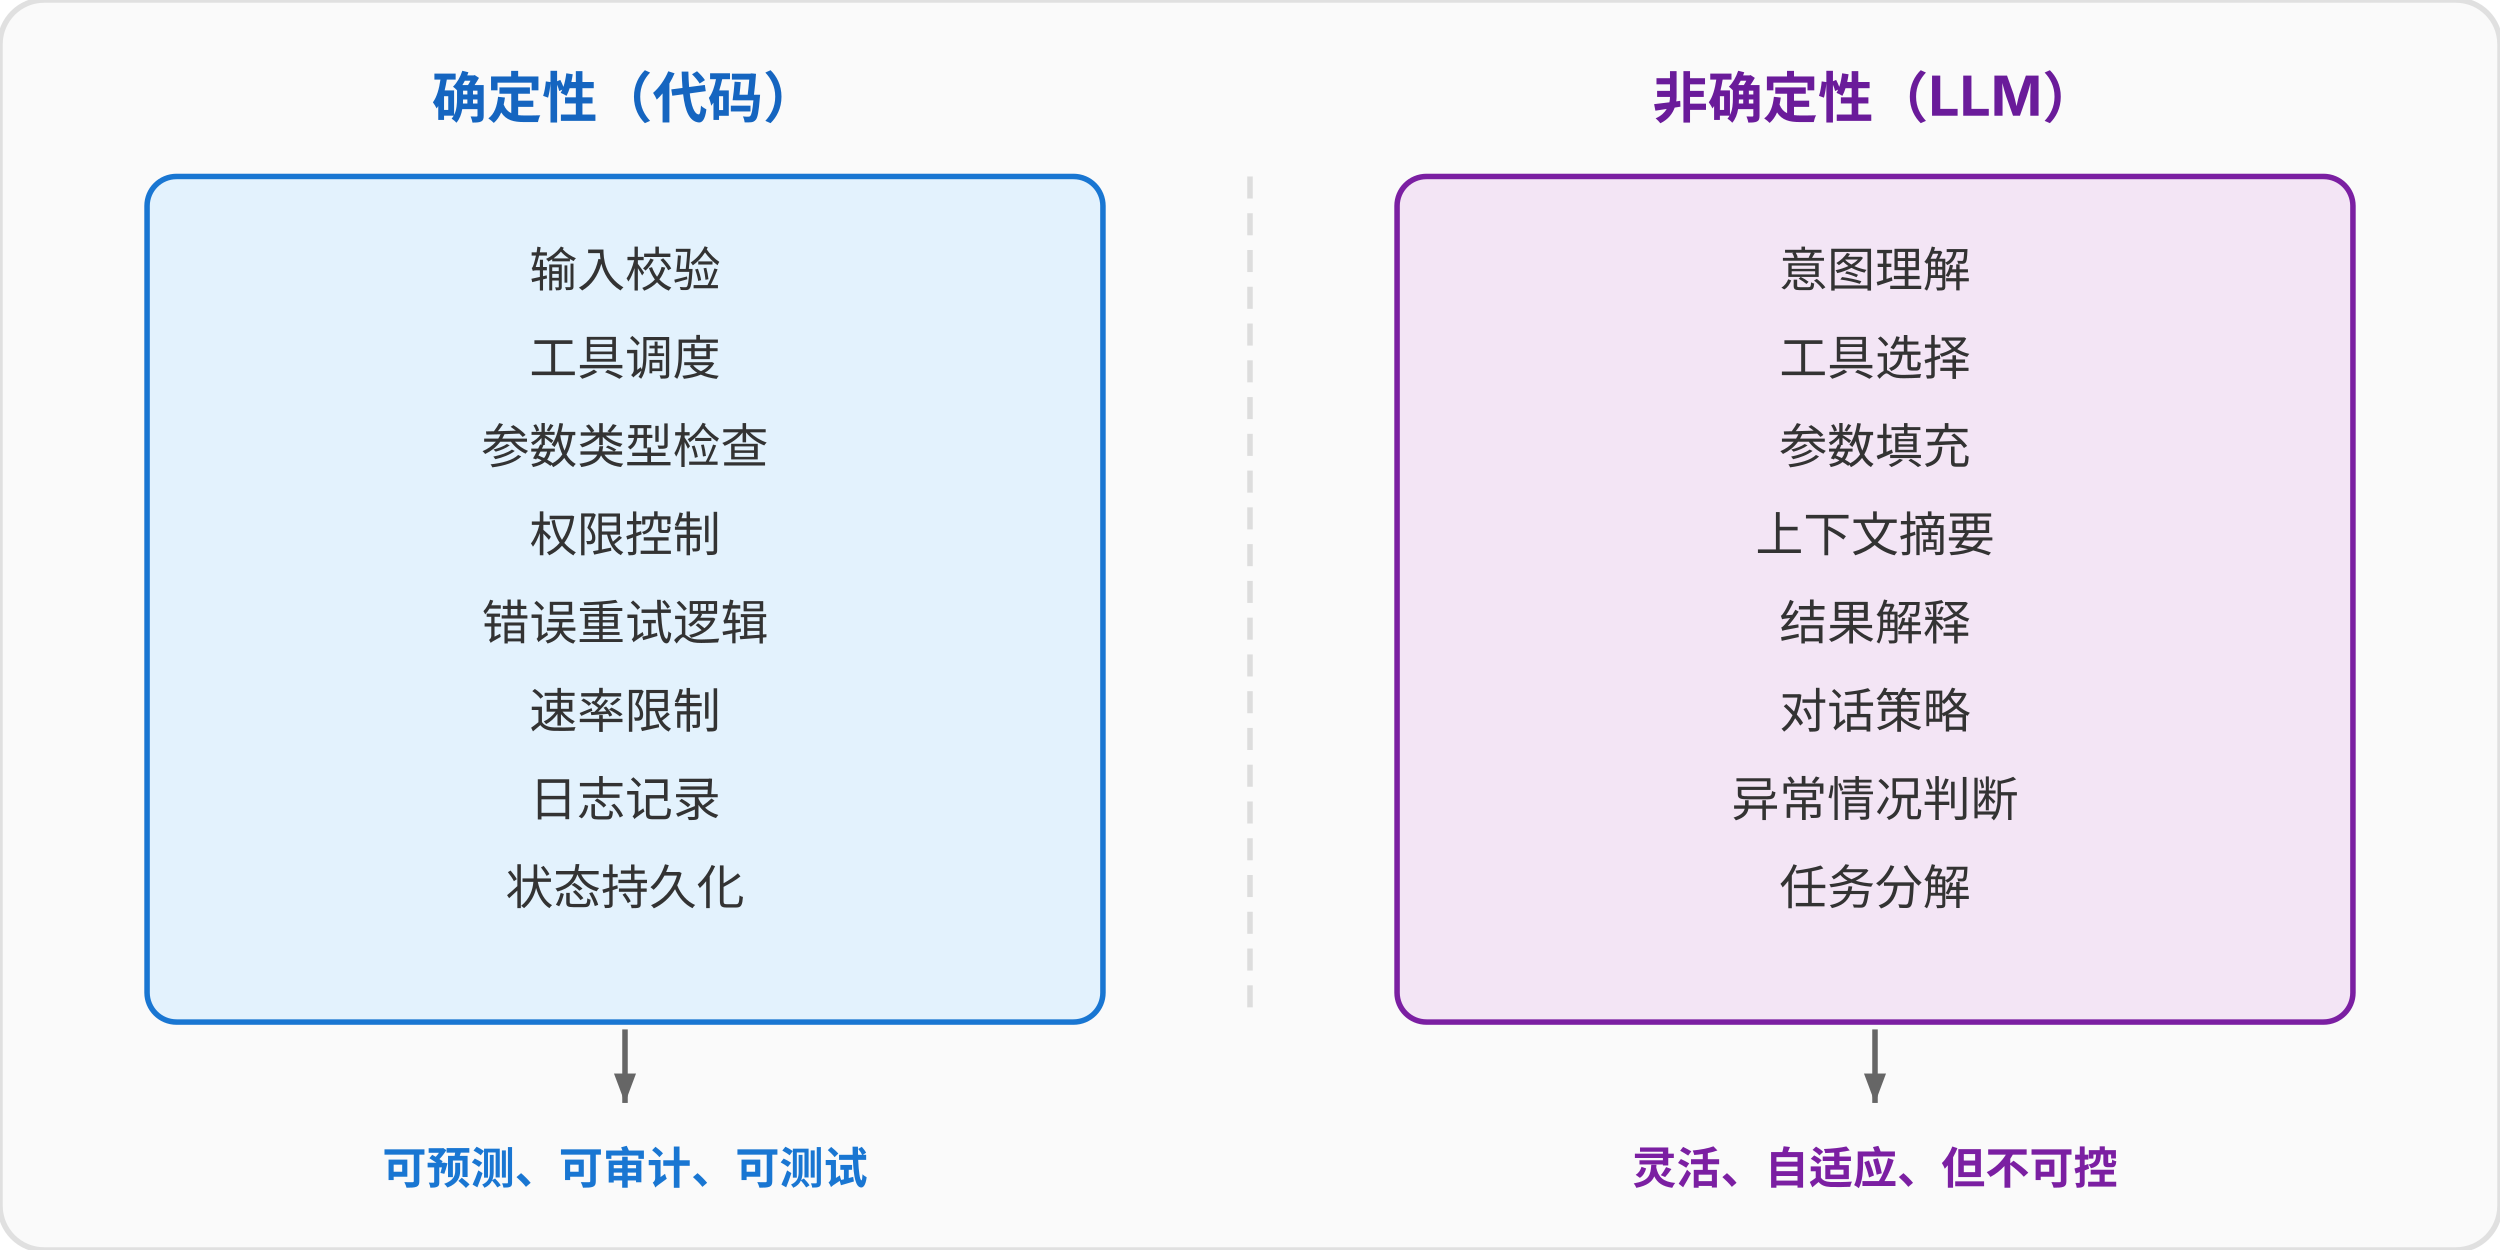
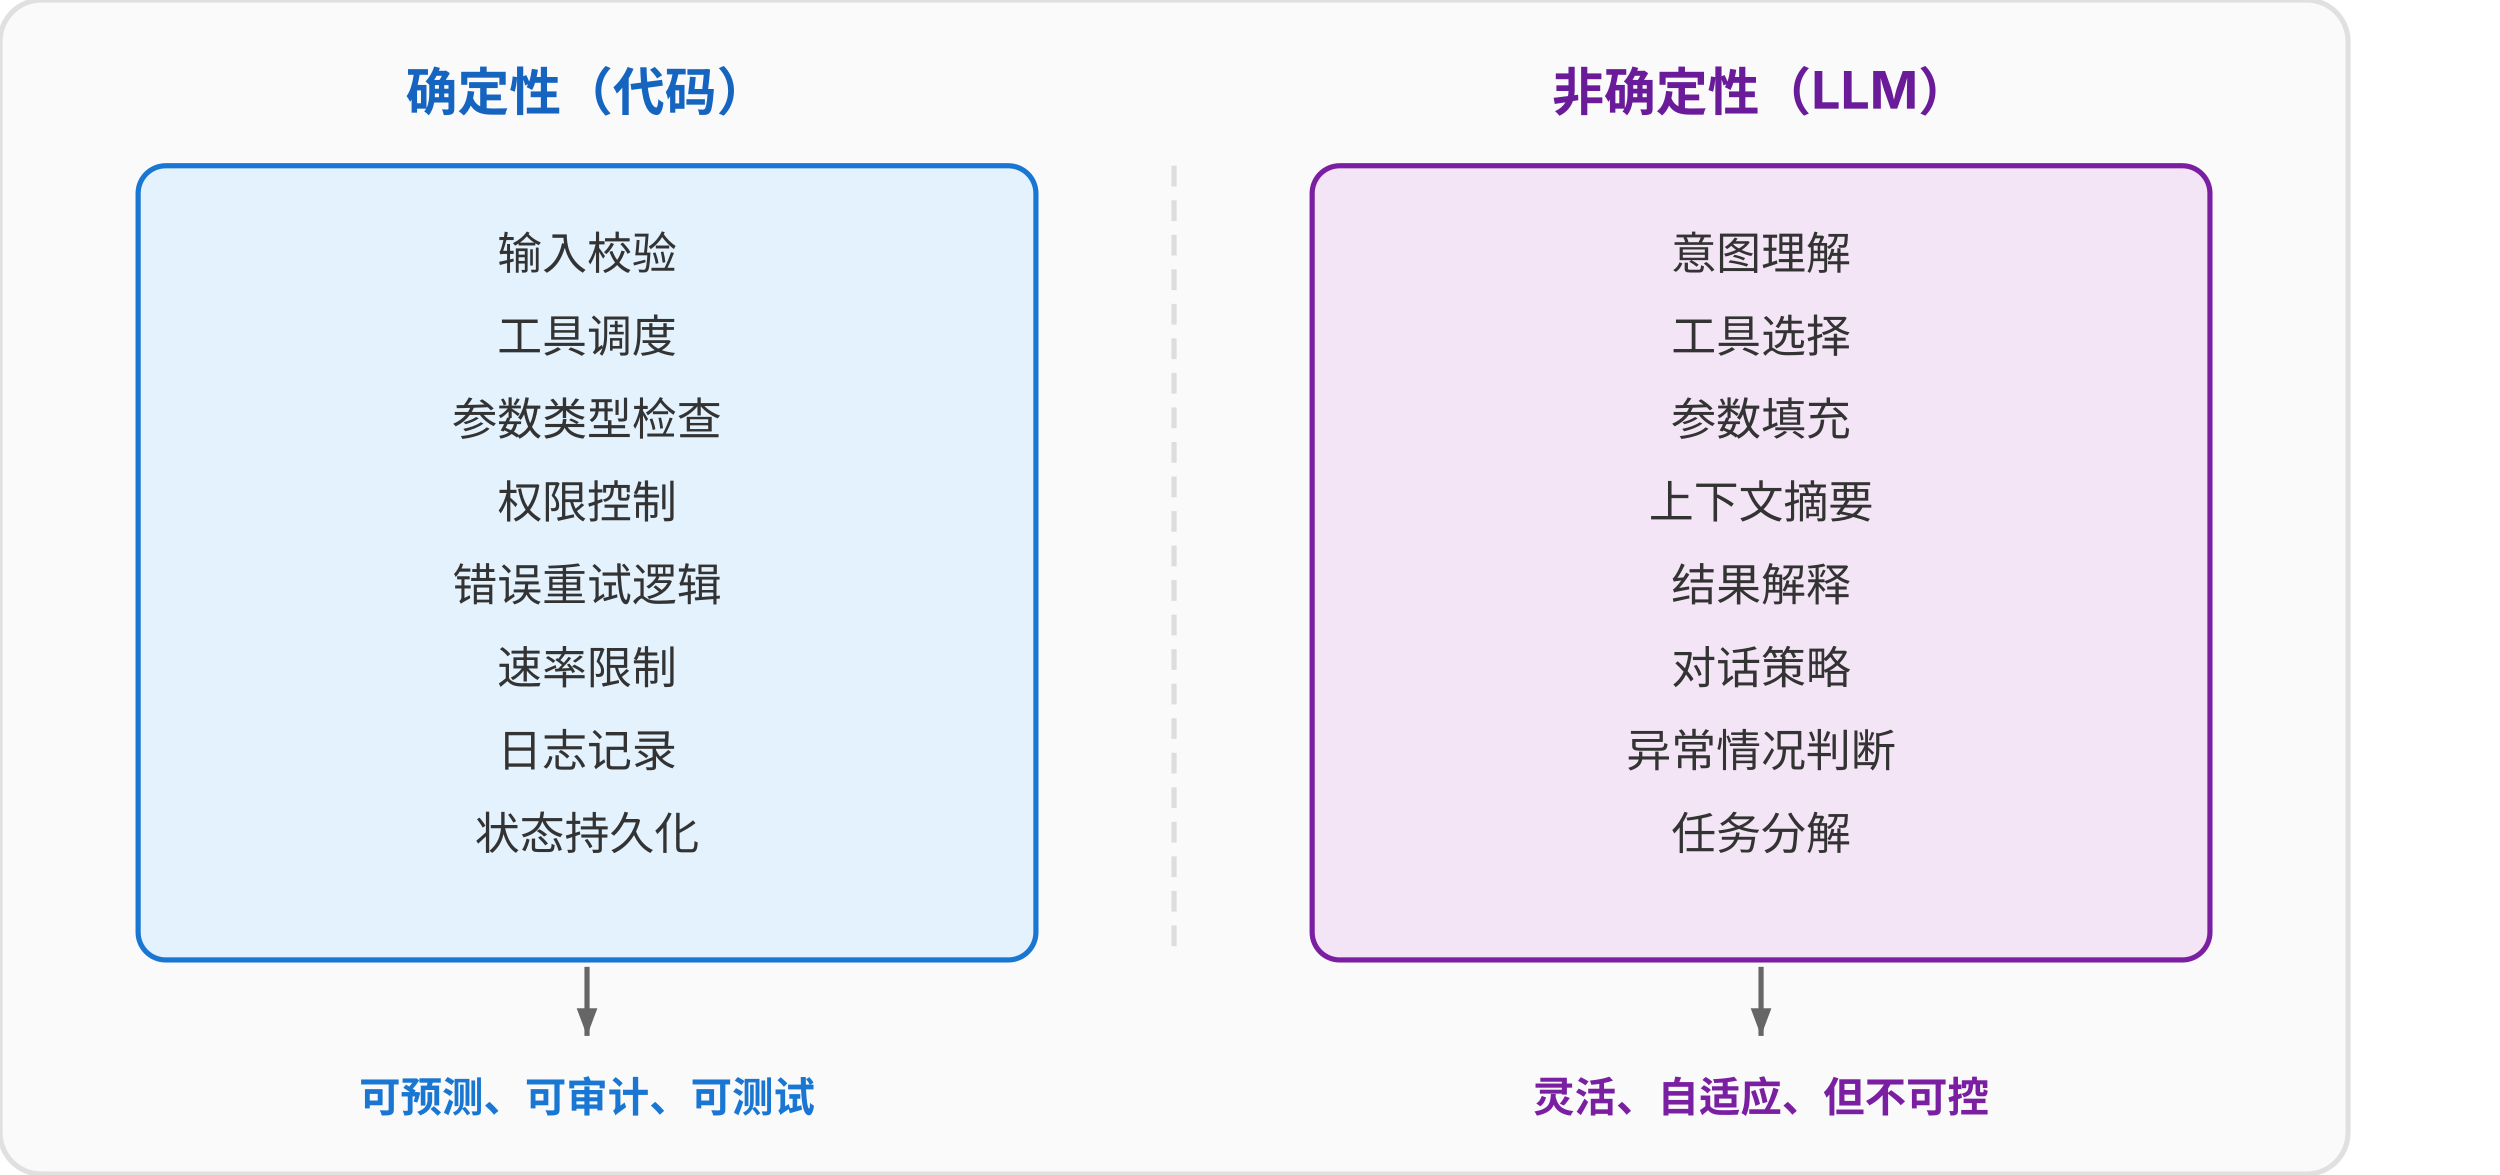
- <svg xmlns="http://www.w3.org/2000/svg" viewBox="0 0 680 340" font-family="-apple-system, 'Segoe UI', 'PingFang SC', 'Microsoft YaHei', sans-serif">
+ <svg xmlns="http://www.w3.org/2000/svg" viewBox="0 0 724 340" font-family="-apple-system, 'Segoe UI', 'PingFang SC', 'Microsoft YaHei', sans-serif">
  <rect width="680" height="340" rx="12" fill="#fafafa" stroke="#e0e0e0" stroke-width="1.5" />
  <text x="170" y="32" text-anchor="middle" font-size="15" font-weight="bold" fill="#1565C0">确定性（代码）</text>
  <rect x="40" y="48" width="260" height="230" rx="8" fill="#E3F2FD" stroke="#1976D2" stroke-width="1.5" />
  <text x="170" y="78" text-anchor="middle" font-size="13" fill="#333">输入校验</text>
  <text x="170" y="102" text-anchor="middle" font-size="13" fill="#333">工具调度</text>
  <text x="170" y="126" text-anchor="middle" font-size="13" fill="#333">参数类型检查</text>
  <text x="170" y="150" text-anchor="middle" font-size="13" fill="#333">权限控制</text>
  <text x="170" y="174" text-anchor="middle" font-size="13" fill="#333">错误重试逻辑</text>
  <text x="170" y="198" text-anchor="middle" font-size="13" fill="#333">速率限制</text>
  <text x="170" y="222" text-anchor="middle" font-size="13" fill="#333">日志记录</text>
  <text x="170" y="246" text-anchor="middle" font-size="13" fill="#333">状态持久化</text>
  <line x1="170" y1="280" x2="170" y2="300" stroke="#666" stroke-width="1.5" />
  <text x="170" y="322" text-anchor="middle" font-size="12" font-weight="bold" fill="#1976D2">可预测、可审计、可测试</text>
  <text x="510" y="32" text-anchor="middle" font-size="15" font-weight="bold" fill="#6A1B9A">非确定性（LLM）</text>
  <rect x="380" y="48" width="260" height="230" rx="8" fill="#F3E5F5" stroke="#7B1FA2" stroke-width="1.5" />
  <text x="510" y="78" text-anchor="middle" font-size="13" fill="#333">意图理解</text>
  <text x="510" y="102" text-anchor="middle" font-size="13" fill="#333">工具选择</text>
  <text x="510" y="126" text-anchor="middle" font-size="13" fill="#333">参数填充</text>
  <text x="510" y="150" text-anchor="middle" font-size="13" fill="#333">上下文摘要</text>
  <text x="510" y="174" text-anchor="middle" font-size="13" fill="#333">结果解释</text>
  <text x="510" y="198" text-anchor="middle" font-size="13" fill="#333">对话策略</text>
  <text x="510" y="222" text-anchor="middle" font-size="13" fill="#333">异常情况判断</text>
  <text x="510" y="246" text-anchor="middle" font-size="13" fill="#333">任务分解</text>
  <line x1="510" y1="280" x2="510" y2="300" stroke="#666" stroke-width="1.5" />
  <text x="510" y="322" text-anchor="middle" font-size="12" font-weight="bold" fill="#7B1FA2">灵活、自适应、但不可控</text>
  <line x1="340" y1="48" x2="340" y2="278" stroke="#ddd" stroke-width="1.5" stroke-dasharray="6,4" />
  <polygon points="170,300 167,292 173,292" fill="#666" />
  <polygon points="510,300 507,292 513,292" fill="#666" />
</svg>
